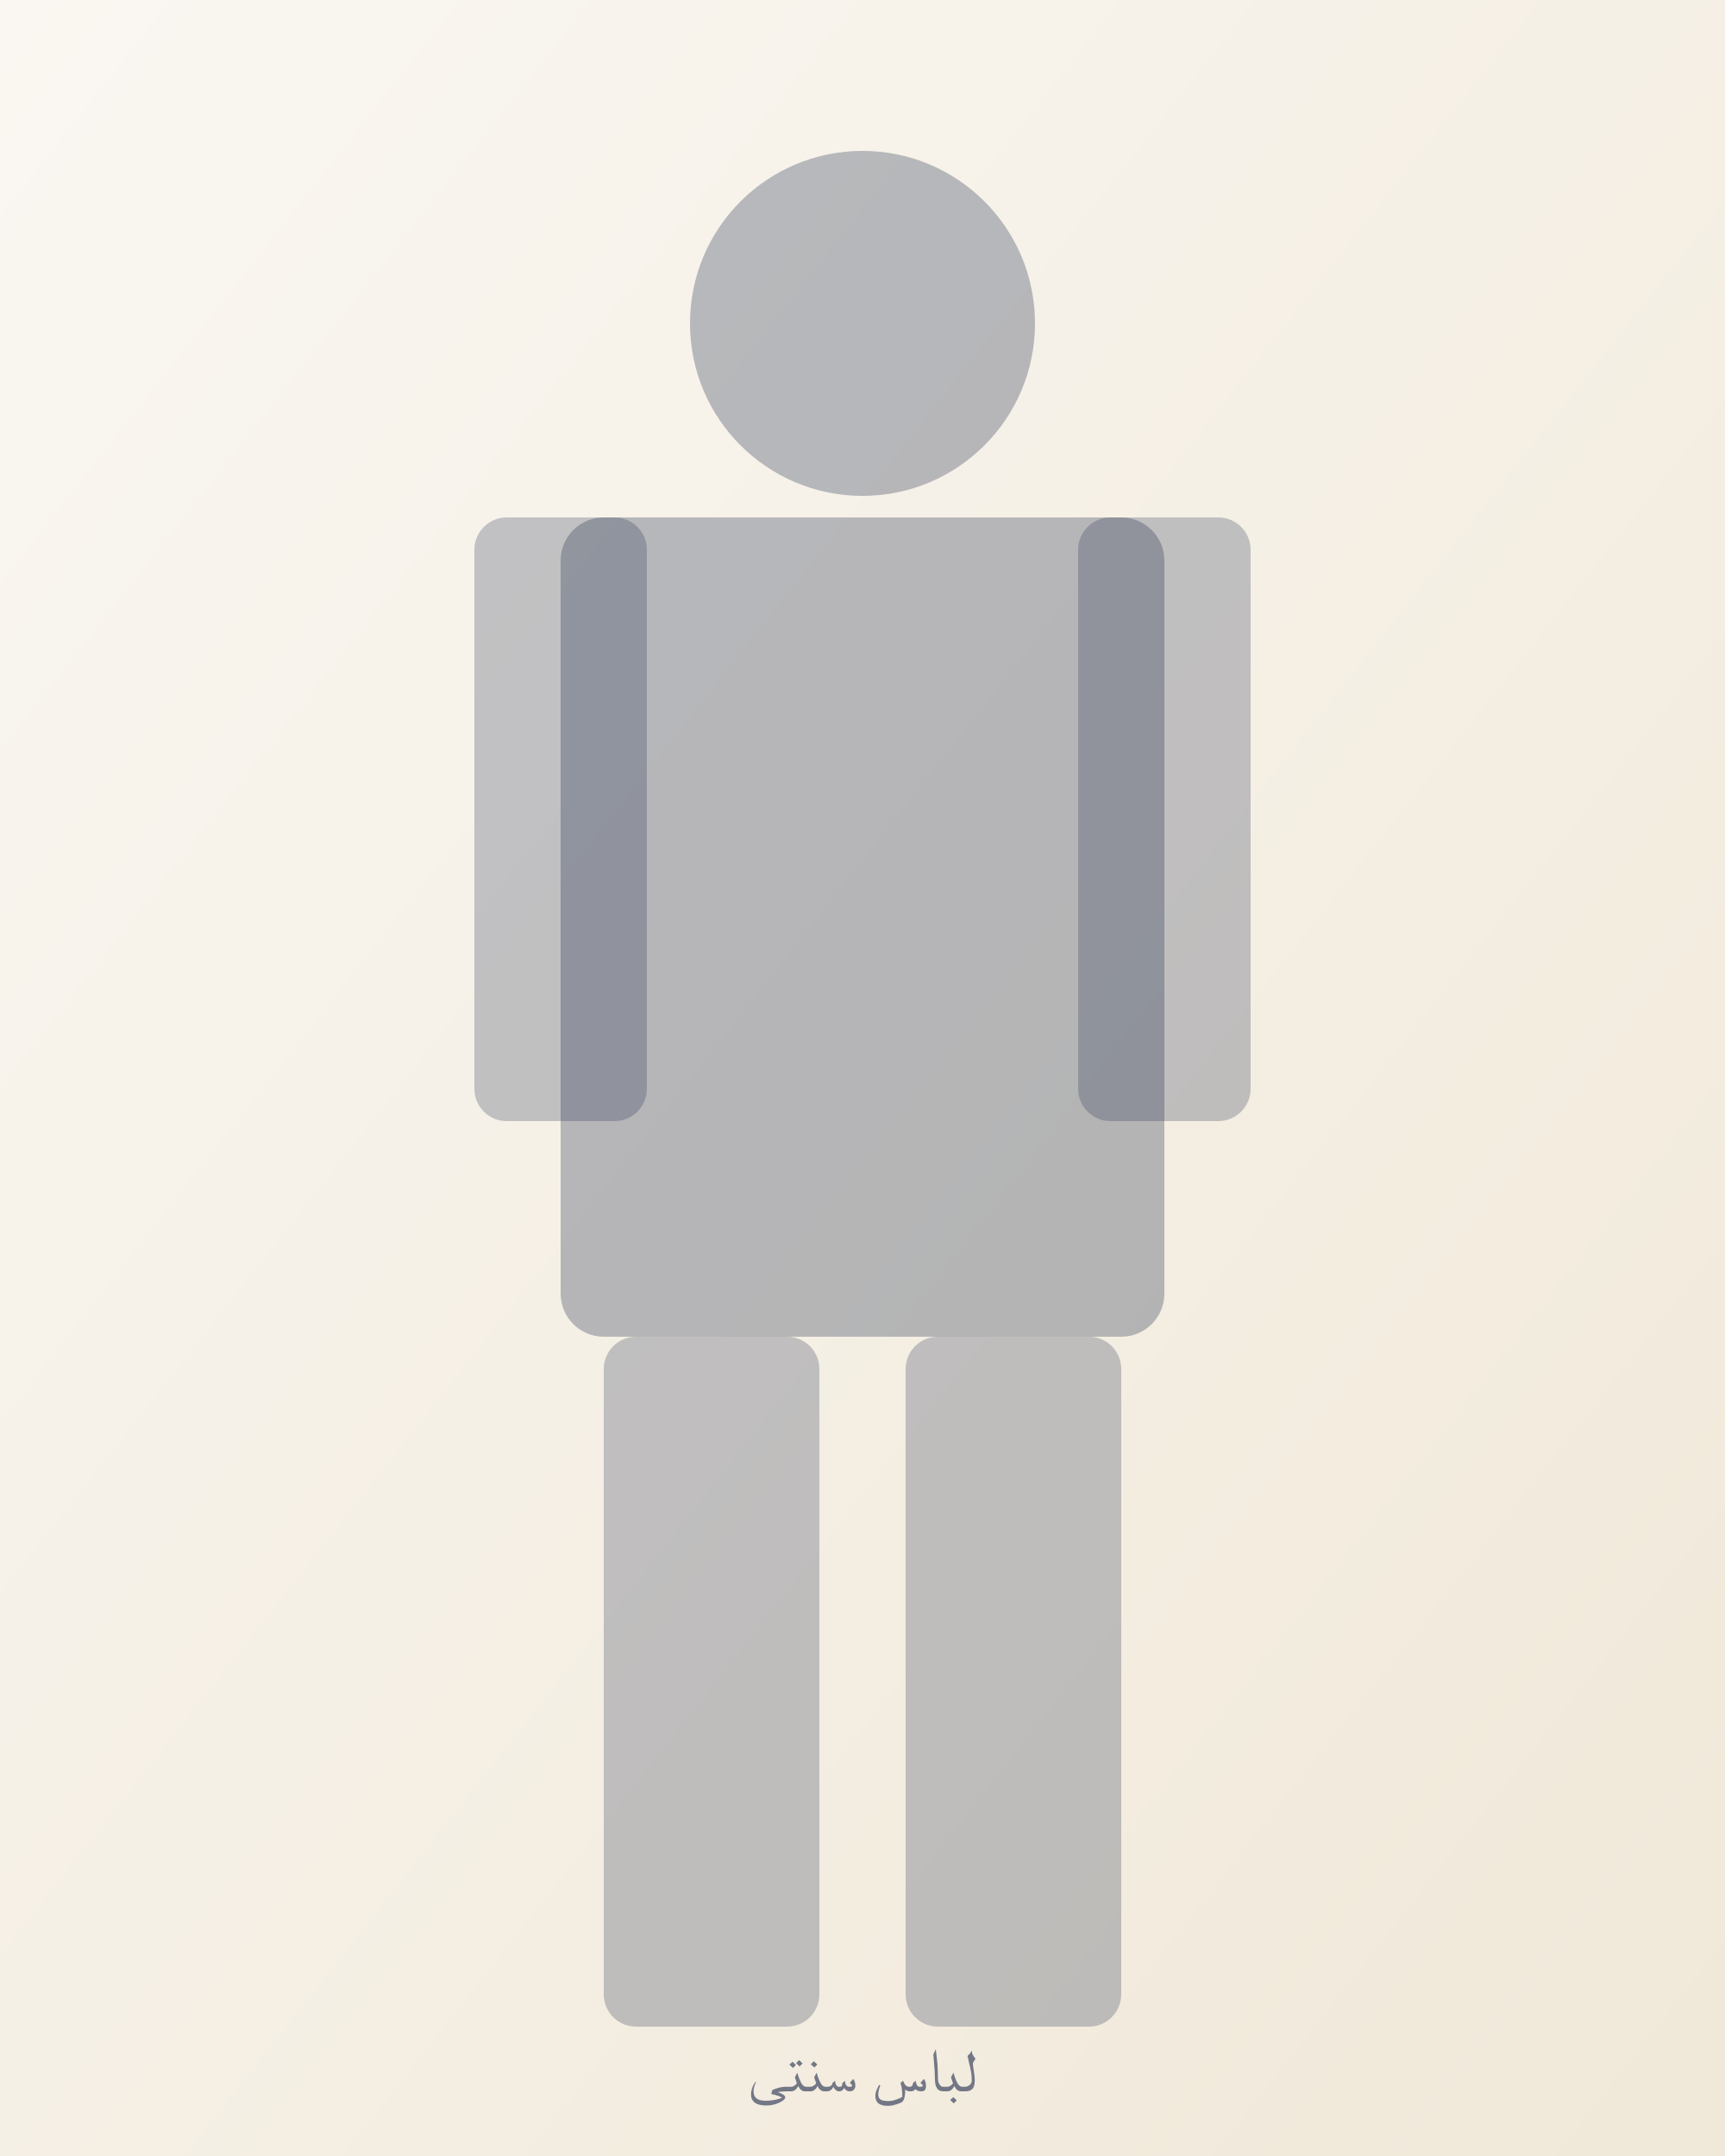
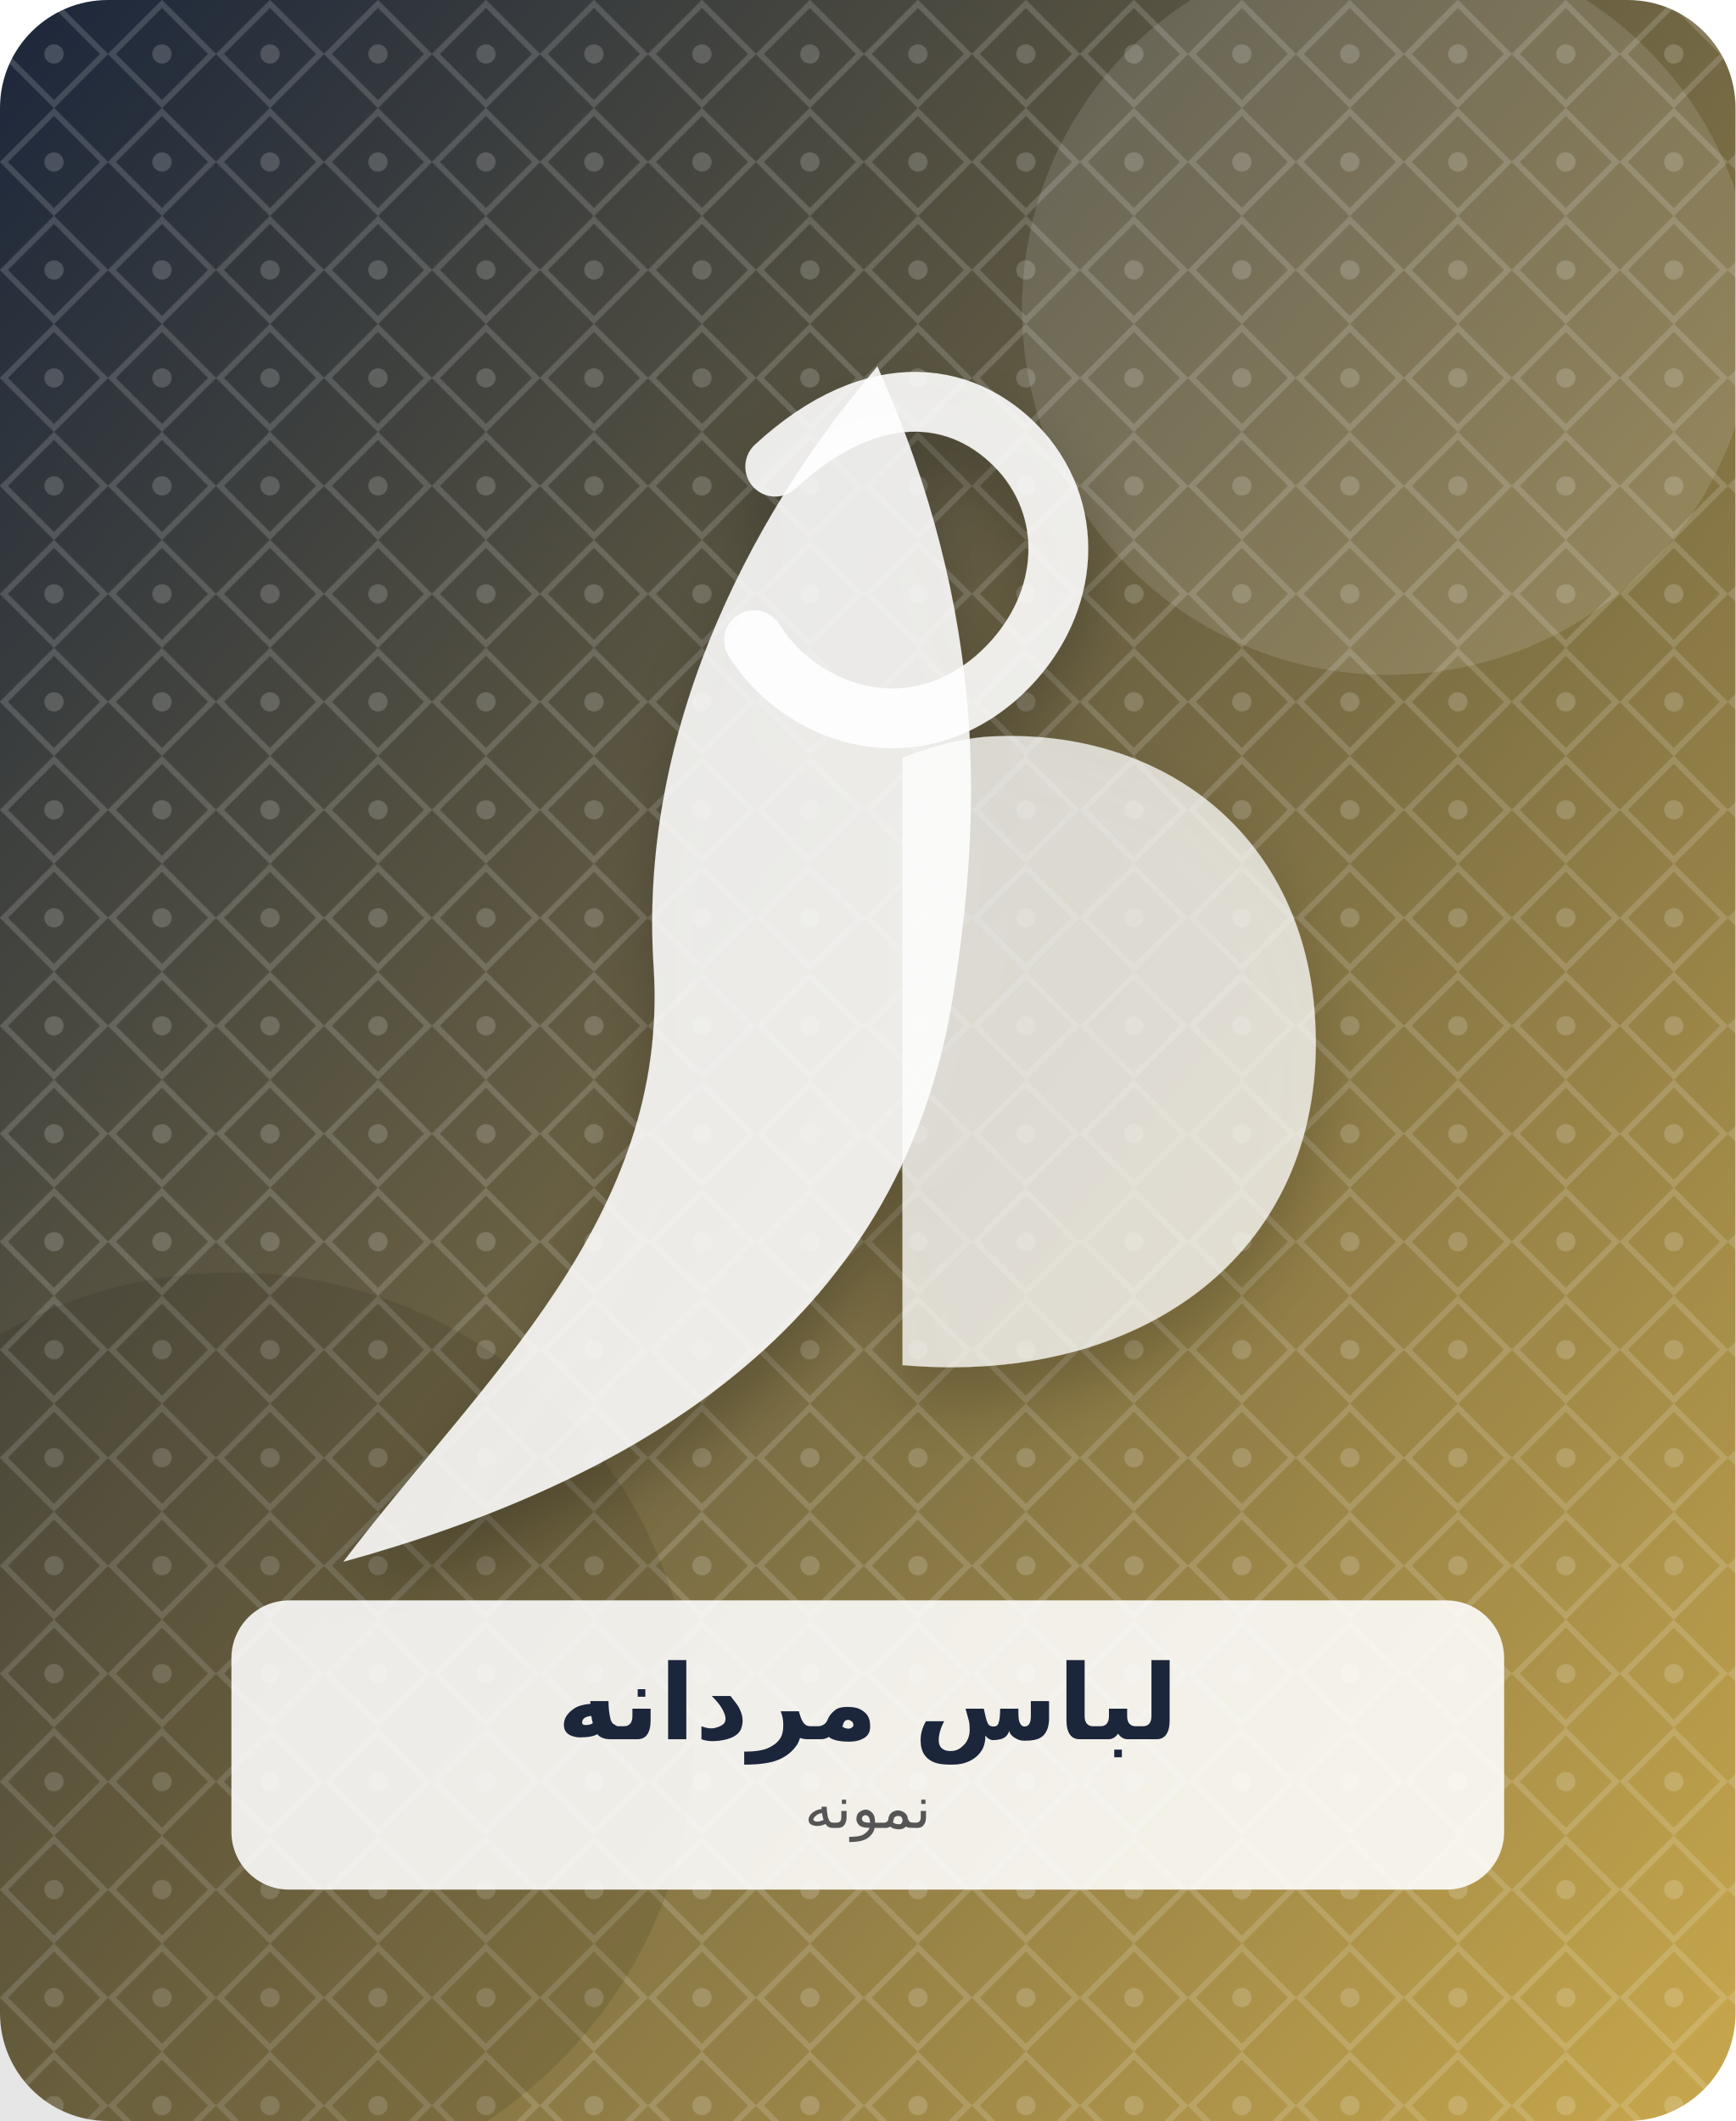
- <svg xmlns="http://www.w3.org/2000/svg" width="800" height="1000" viewBox="0 0 800 1000">
+ <svg xmlns="http://www.w3.org/2000/svg" width="900" height="1100" viewBox="0 0 900 1100" role="img" aria-label="لباس مردانه">
  <defs>
-     <linearGradient id="bg" x1="0%" y1="0%" x2="100%" y2="100%">
-       <stop offset="0%" style="stop-color:#faf7f2;stop-opacity:1" />
-       <stop offset="100%" style="stop-color:#f0e8d8;stop-opacity:1" />
+     <linearGradient id="g" x1="0" y1="0" x2="1" y2="1">
+       <stop offset="0" stop-color="#1b263b" />
+       <stop offset="1" stop-color="#c9a84c" />
    </linearGradient>
+     <pattern id="p" width="56" height="56" patternUnits="userSpaceOnUse">
+       <path d="M28 2 54 28 28 54 2 28Z" fill="none" stroke="rgba(255,255,255,.28)" stroke-width="3" />
+       <circle cx="28" cy="28" r="5" fill="rgba(255,255,255,.32)" />
+     </pattern>
+     <filter id="sh">
+       <feDropShadow dx="0" dy="18" stdDeviation="16" flood-opacity=".25" />
+     </filter>
  </defs>
-   <rect width="800" height="1000" fill="url(#bg)" />
-   <circle cx="400" cy="150" r="80" fill="#1e2a4a" opacity="0.3" />
-   <rect x="260" y="240" width="280" height="380" rx="20" fill="#1e2a4a" opacity="0.3" />
-   <rect x="220" y="240" width="80" height="280" rx="15" fill="#1e2a4a" opacity="0.25" />
-   <rect x="500" y="240" width="80" height="280" rx="15" fill="#1e2a4a" opacity="0.25" />
-   <rect x="280" y="620" width="100" height="320" rx="15" fill="#1e2a4a" opacity="0.25" />
-   <rect x="420" y="620" width="100" height="320" rx="15" fill="#1e2a4a" opacity="0.25" />
-   <text x="400" y="970" font-family="serif" font-size="28" fill="#1e2a4a" text-anchor="middle" opacity="0.6">لباس سنتی</text>
+   <rect width="900" height="1100" rx="56" fill="url(#g)" />
+   <rect width="900" height="1100" fill="url(#p)" opacity=".55" />
+   <circle cx="720" cy="160" r="190" fill="rgba(255,255,255,.12)" />
+   <circle cx="120" cy="900" r="240" fill="rgba(0,0,0,.1)" />
+   <g filter="url(#sh)">
+     <path d="M455 190c-70 82-124 194-116 312 8 130-89 213-161 308 148-41 288-120 316-292 15-93 19-198-39-328Z" fill="rgba(255,255,255,.87)" />
+     <path d="M513 382c92-5 164 53 169 147 7 118-87 190-214 179V393c15-6 30-10 45-11Z" fill="rgba(255,255,255,.74)" />
+     <path d="M402 242c52-48 101-40 130-5 28 35 20 84-16 115-46 39-102 17-125-20" fill="none" stroke="rgba(255,255,255,.88)" stroke-width="31" stroke-linecap="round" />
+   </g>
+   <rect x="120" y="830" width="660" height="150" rx="30" fill="rgba(255,255,255,.88)" />
+   <text x="450" y="902" text-anchor="middle" font-family="Tahoma, Arial" font-size="54" font-weight="700" fill="#1b263b">لباس مردانه</text>
+   <text x="450" y="948" text-anchor="middle" font-family="Tahoma, Arial" font-size="30" fill="#555">نمونه</text>
</svg>
